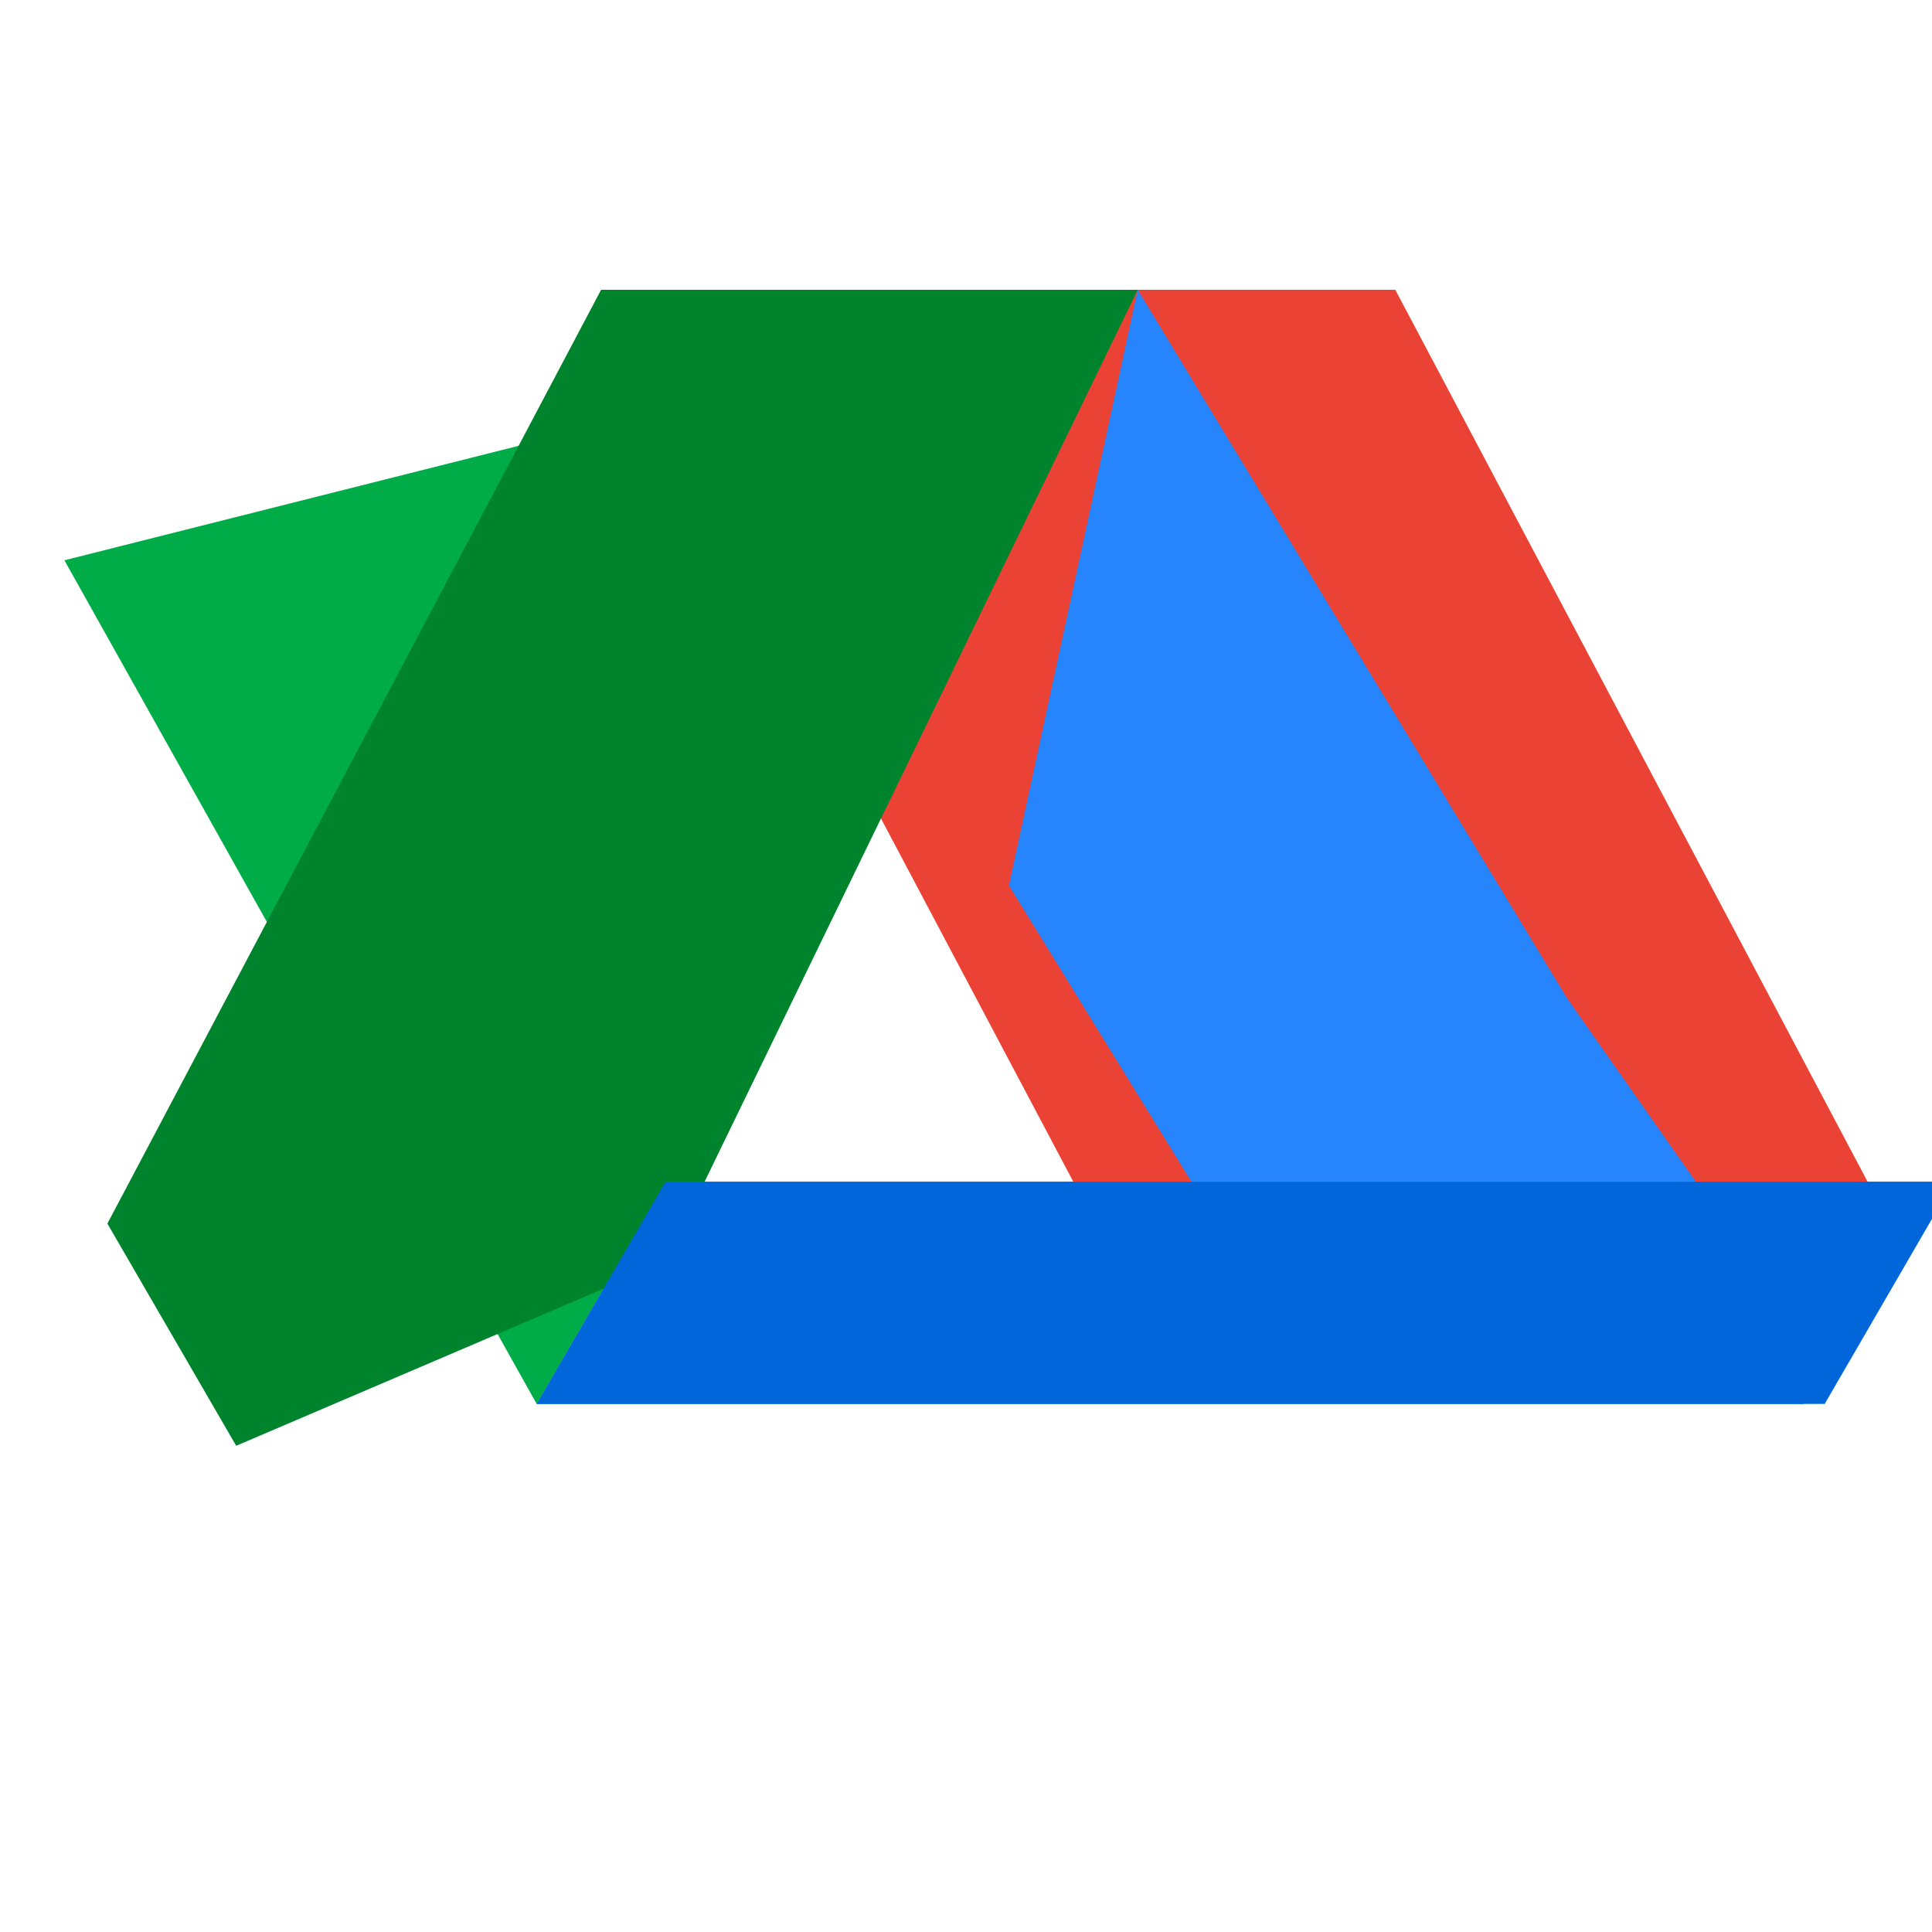
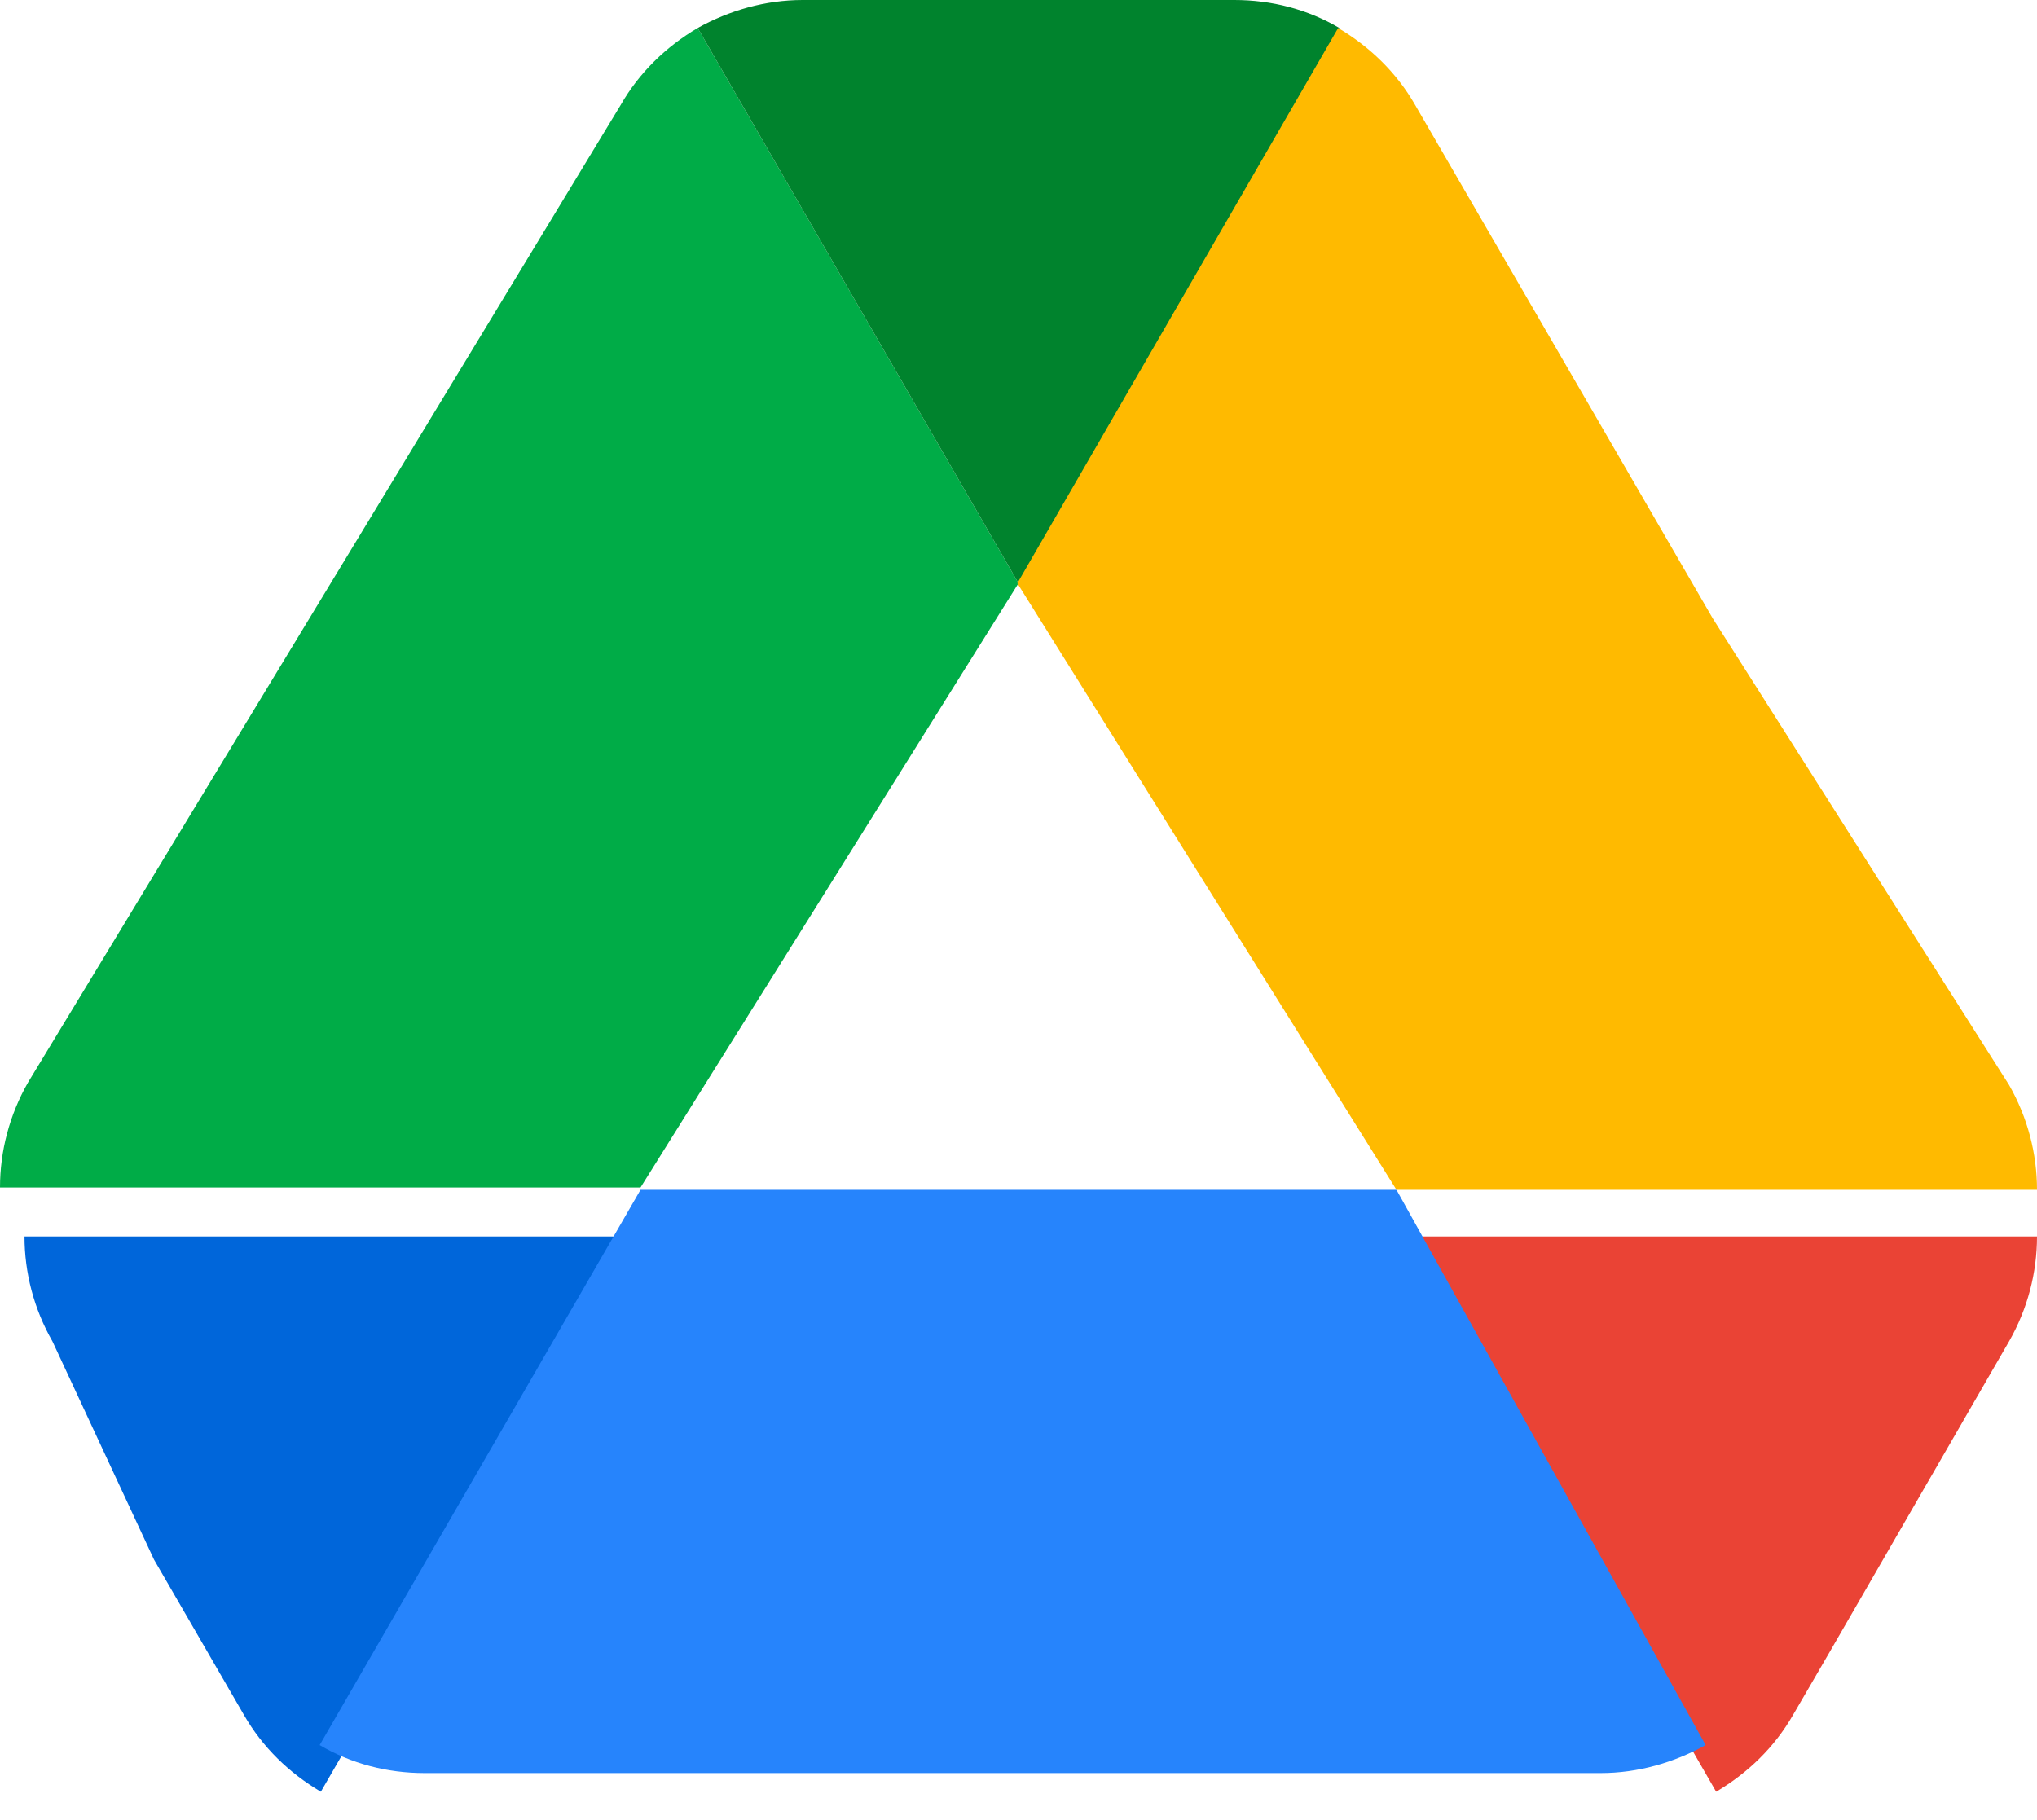
- <svg xmlns="http://www.w3.org/2000/svg" viewBox="0 0 24 24">
-   <path d="M8.267 14.68l-1.6 2.76H22.4l1.6-2.76z" fill="#0066DA" />
-   <path d="M14.133 3.6L8.267 14.68 6.667 17.44 0.8 6.96z" fill="#00AC47" />
-   <path d="M23.2 14.68L17.333 3.6H7.467l5.866 11.08z" fill="#EA4335" />
-   <path d="M14.133 3.6H7.467l-6.133 11.6 1.6 2.76 5.333-2.28z" fill="#00832D" />
-   <path d="M14.133 3.6l5.333 8.8 1.6 2.28H14.8L12.533 11z" fill="#2684FC" />
-   <path d="M8.267 14.68L6.667 17.44h16l1.6-2.76z" fill="#0066DA" />
+ <svg xmlns="http://www.w3.org/2000/svg" viewBox="0 0 87.3 78" fill="none">
+   <path d="m6.6 66.85 3.85 6.65c.8 1.4 1.95 2.5 3.3 3.3l13.75-23.8H1.05c0 1.55.4 3.1 1.2 4.5l4.35 9.35z" fill="#0066DA" />
+   <path d="m43.65 25-13.75-23.8c-1.35.8-2.5 1.9-3.3 3.3L1.2 46.4c-.8 1.4-1.2 2.95-1.2 4.5h27.45L43.65 25z" fill="#00AC47" />
+   <path d="M73.55 76.8c1.35-.8 2.5-1.9 3.3-3.3l1.6-2.75 7.65-13.25c.8-1.4 1.2-2.95 1.2-4.5H59.85l6.1 10.6 7.6 13.2z" fill="#EA4335" />
+   <path d="M43.65 25 57.4 1.2C56.05.4 54.5 0 52.9 0H34.4c-1.6 0-3.15.45-4.5 1.2L43.65 25z" fill="#00832D" />
+   <path d="M59.85 51H27.45l-13.75 23.8c1.35.8 2.9 1.2 4.5 1.2h50.4c1.6 0 3.15-.45 4.5-1.2L59.85 51z" fill="#2684FC" />
+   <path d="M73.4 26.5 60.65 4.5c-.8-1.4-1.95-2.5-3.3-3.3L43.6 25l16.25 26h27.45c0-1.55-.4-3.1-1.2-4.5l-12.7-20z" fill="#FFBA00" />
</svg>
